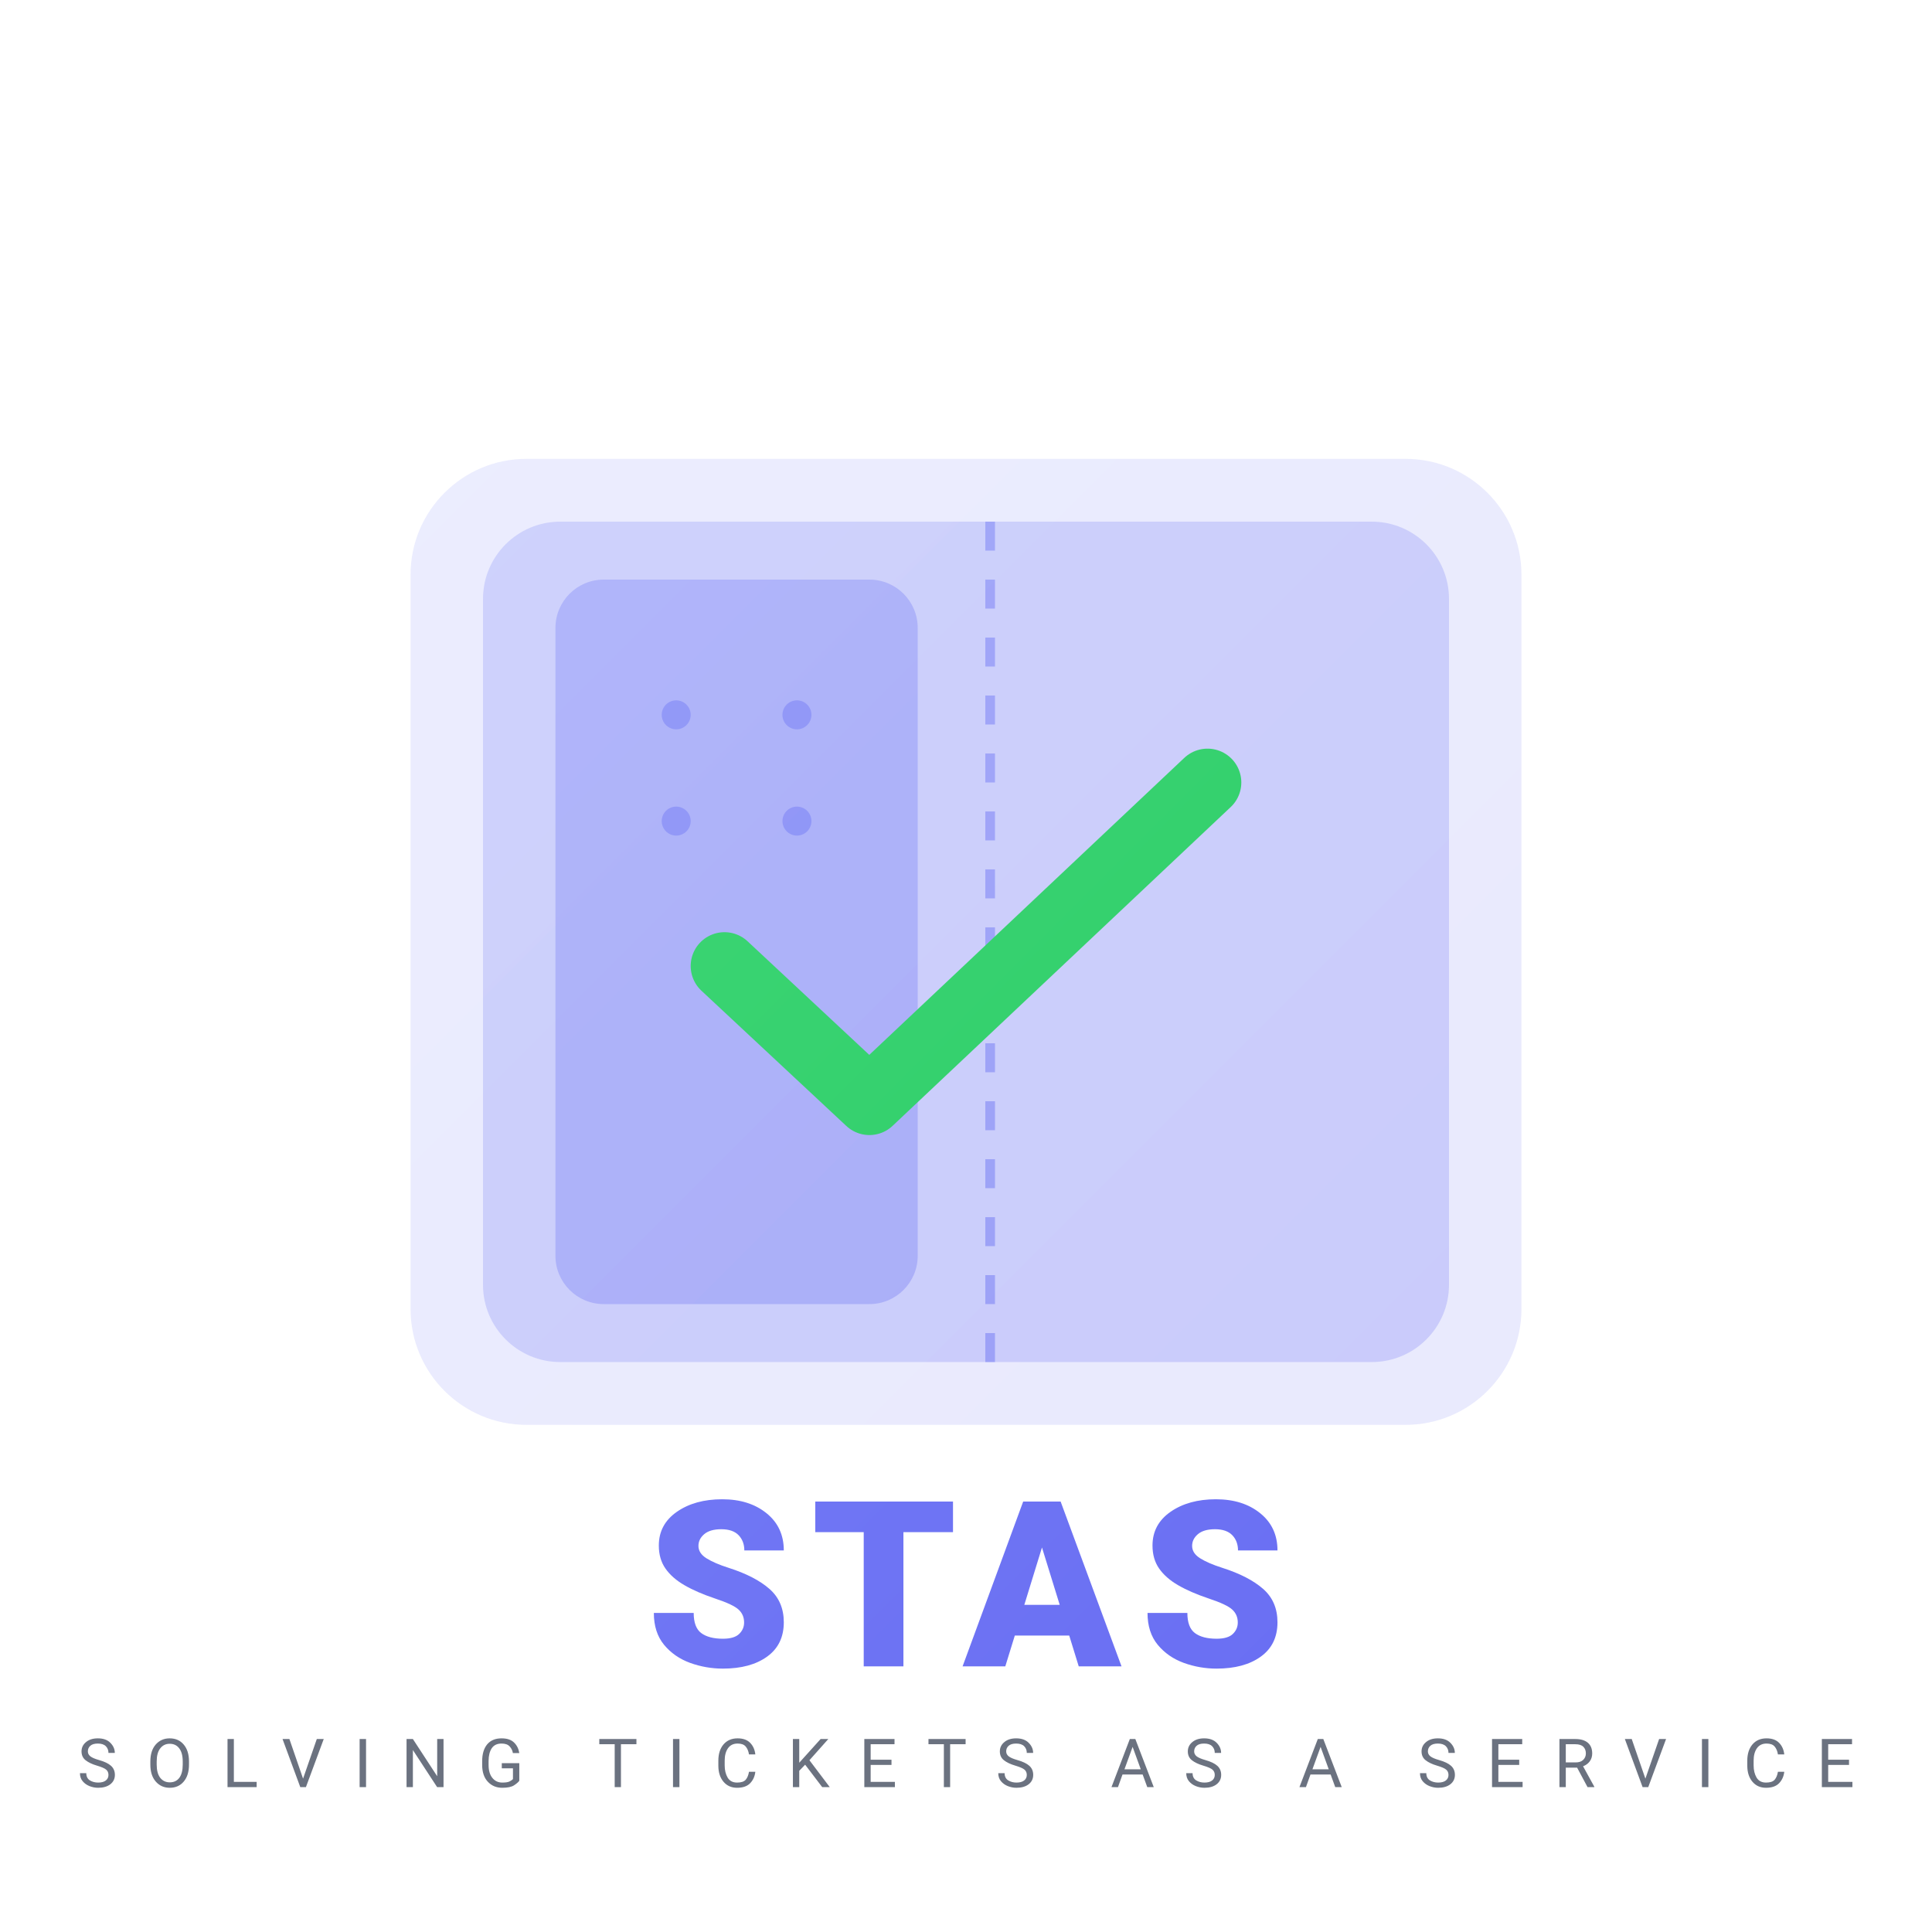
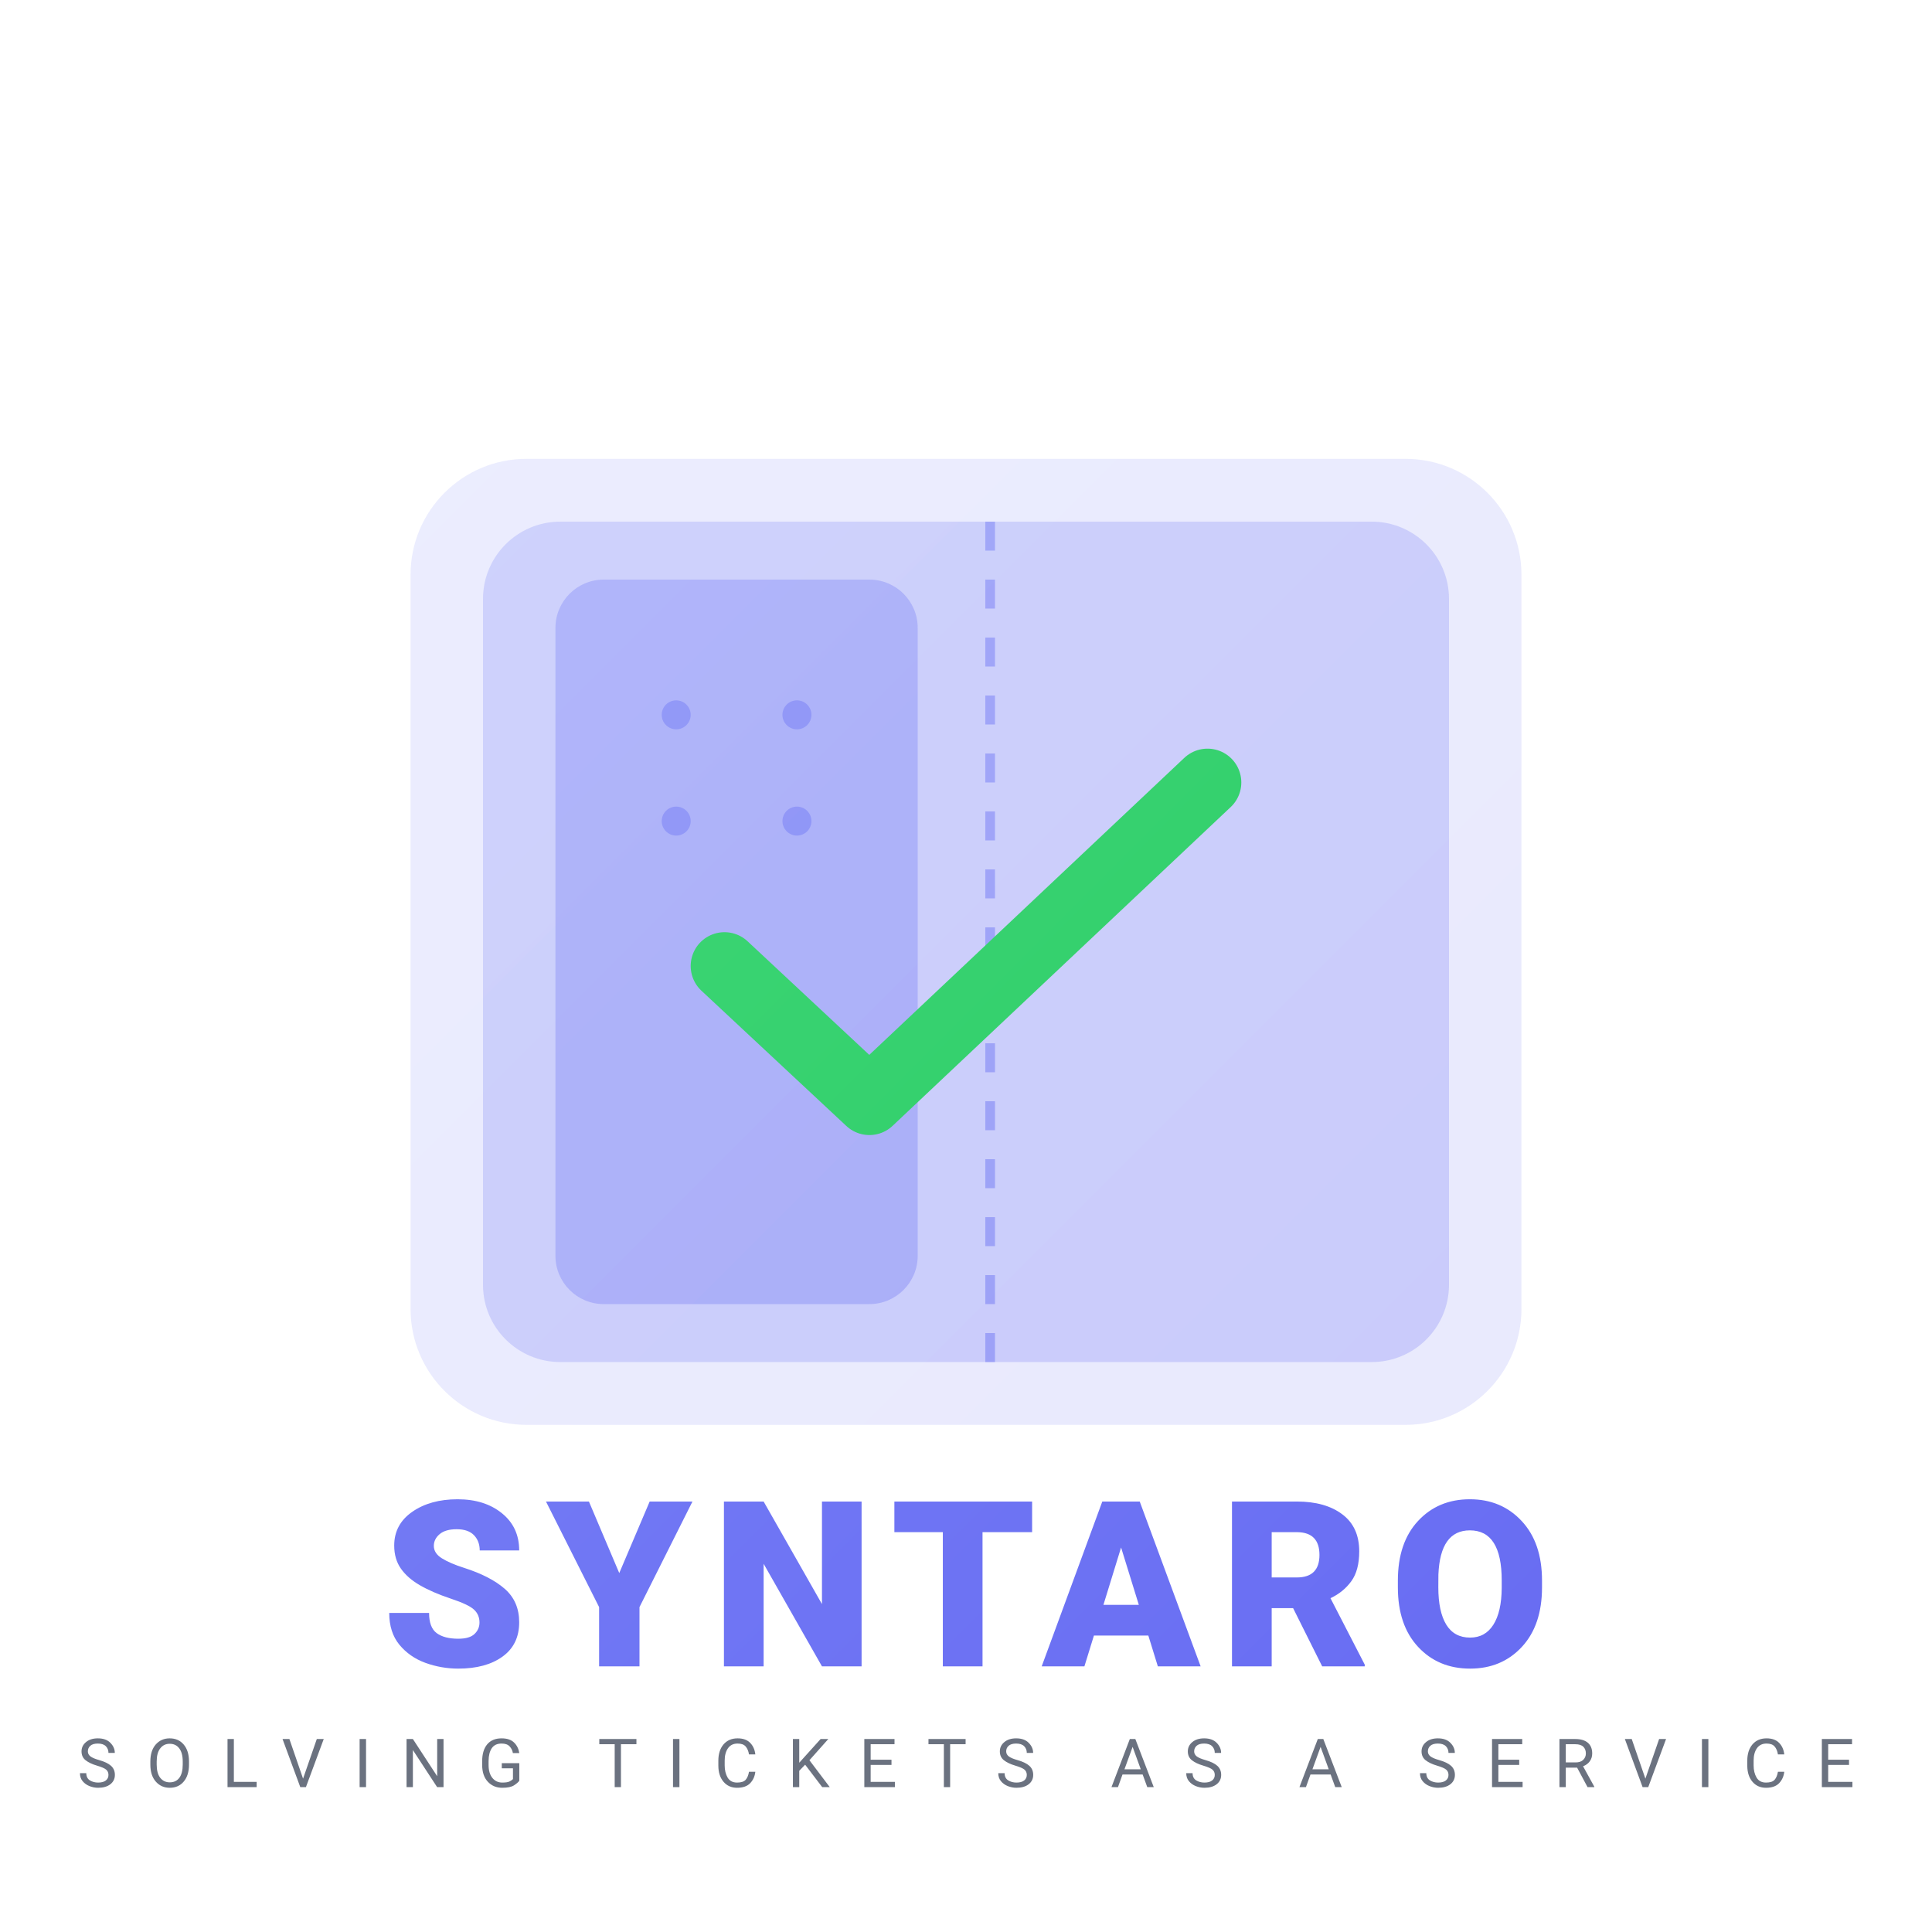
<svg xmlns="http://www.w3.org/2000/svg" viewBox="0 0 400 400" fill="none">
  <defs>
    <linearGradient id="brand-dark" x1="0" y1="0" x2="400" y2="400" gradientUnits="userSpaceOnUse">
      <stop offset="0%" stop-color="#818cf8" />
      <stop offset="100%" stop-color="#6366f1" />
    </linearGradient>
    <linearGradient id="accent-dark" x1="0" y1="0" x2="400" y2="400" gradientUnits="userSpaceOnUse">
      <stop offset="0%" stop-color="#4ade80" />
      <stop offset="100%" stop-color="#22c55e" />
    </linearGradient>
  </defs>
  <rect x="85" y="95" width="230" height="200" rx="24" fill="url(#brand-dark)" opacity="0.15" />
  <rect x="100" y="108" width="200" height="174" rx="16" fill="url(#brand-dark)" opacity="0.25" />
  <line x1="205" y1="108" x2="205" y2="282" stroke="url(#brand-dark)" stroke-width="2" stroke-dasharray="6,6" opacity="0.5" />
  <rect x="115" y="120" width="75" height="150" rx="10" fill="url(#brand-dark)" opacity="0.35" />
  <path d="M150 200 L180 228 L250 162" stroke="url(#accent-dark)" stroke-width="14" stroke-linecap="round" stroke-linejoin="round" fill="none" />
  <circle cx="140" cy="148" r="3" fill="url(#brand-dark)" opacity="0.5" />
  <circle cx="140" cy="170" r="3" fill="url(#brand-dark)" opacity="0.5" />
  <circle cx="165" cy="148" r="3" fill="url(#brand-dark)" opacity="0.5" />
  <circle cx="165" cy="170" r="3" fill="url(#brand-dark)" opacity="0.5" />
-   <text x="200" y="345" text-anchor="middle" font-family="system-ui, -apple-system, 'Segoe UI', Roboto, sans-serif" font-weight="800" font-size="48" fill="url(#brand-dark)" letter-spacing="4">STAS</text>
+   <text x="200" y="345" text-anchor="middle" font-family="system-ui, -apple-system, 'Segoe UI', Roboto, sans-serif" font-weight="800" font-size="48" fill="url(#brand-dark)" letter-spacing="4">SYNTARO</text>
  <text x="200" y="370" text-anchor="middle" font-family="system-ui, -apple-system, 'Segoe UI', Roboto, sans-serif" font-weight="400" font-size="14" fill="#6b7280" letter-spacing="6">SOLVING TICKETS AS A SERVICE</text>
</svg>
